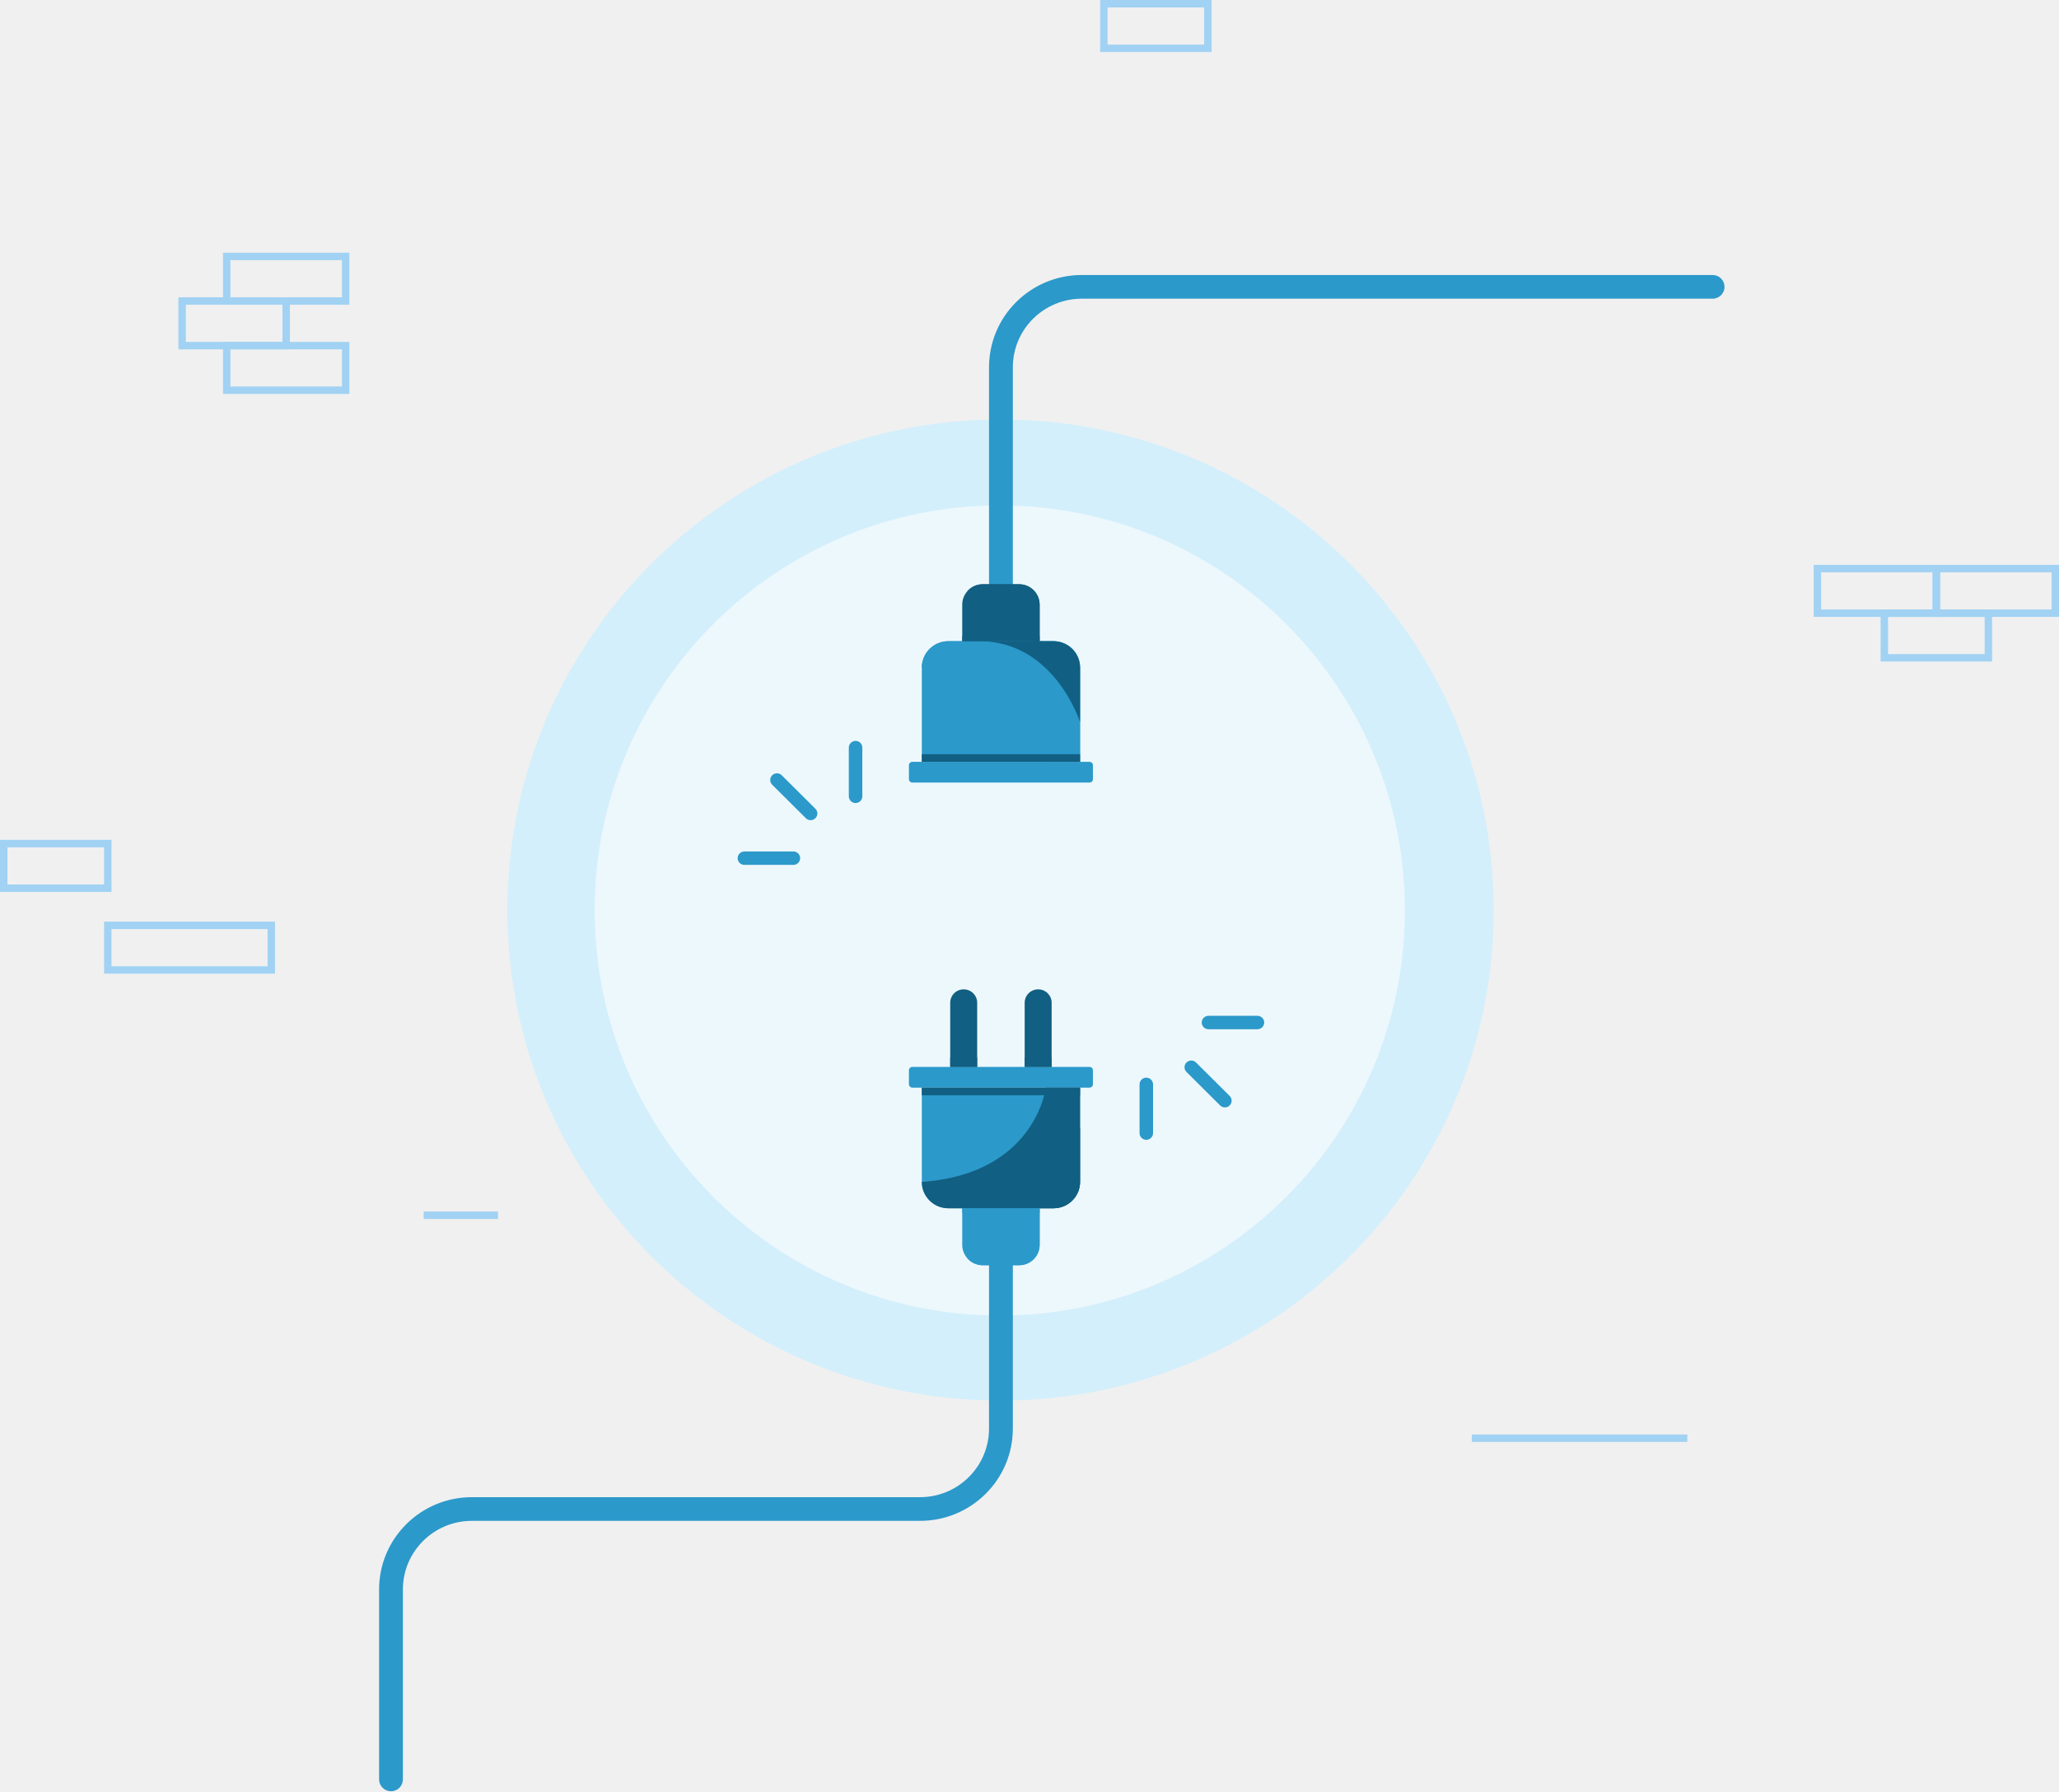
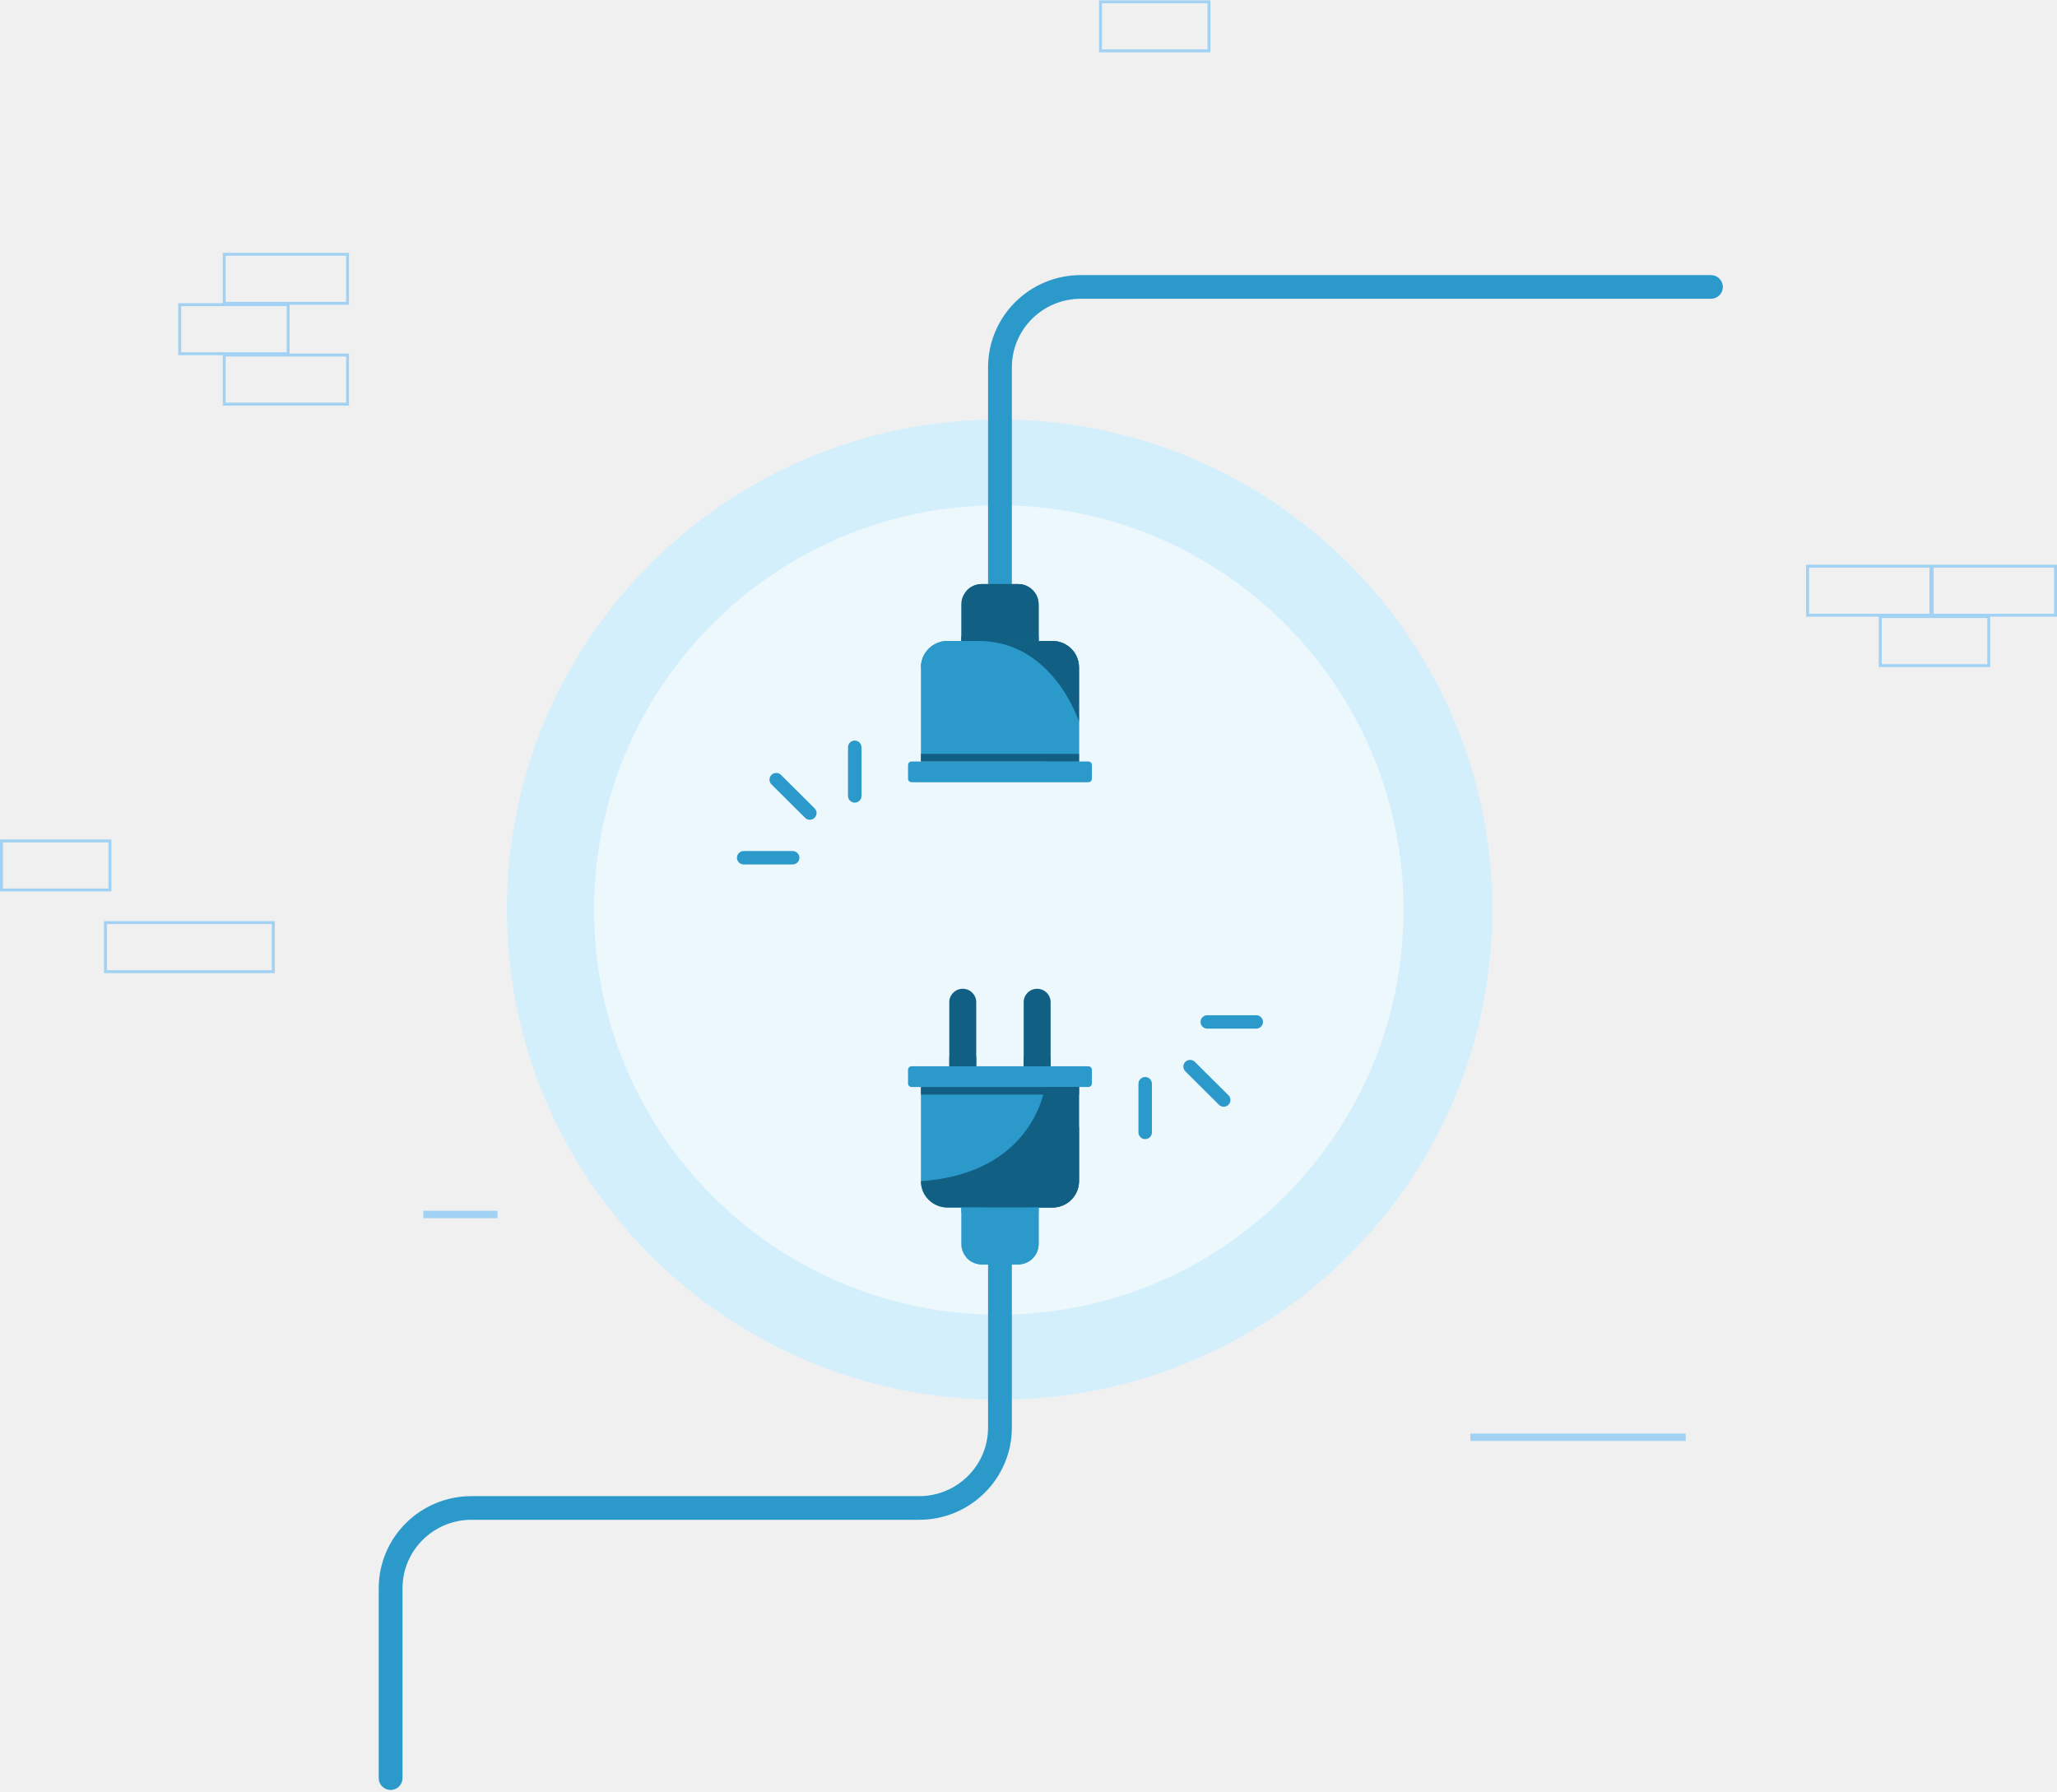
- <svg xmlns="http://www.w3.org/2000/svg" width="277" height="241" viewBox="0 0 277 241" fill="none">
-   <path d="M134.608 188.436C171.25 188.436 200.954 158.888 200.954 122.439C200.954 85.989 171.25 56.441 134.608 56.441C97.967 56.441 68.263 85.989 68.263 122.439C68.263 158.888 97.967 188.436 134.608 188.436Z" fill="#D3EFFB" />
-   <path d="M134.5 177C164.6 177 189 152.6 189 122.5C189 92.4 164.6 68 134.5 68C104.4 68 80 92.4 80 122.5C80 152.6 104.4 177 134.5 177Z" fill="#EDF8FC" />
-   <path d="M136.259 152.584V192.2C136.259 199.059 130.669 204.619 123.774 204.619H63.484C58.358 204.619 54.202 208.753 54.202 213.852V239.406C54.202 240.286 53.486 240.999 52.601 240.999C51.717 240.999 51 240.286 51 239.406V213.852C51 206.993 56.59 201.434 63.484 201.434H123.775C128.901 201.434 133.055 197.301 133.055 192.202V152.584H136.259Z" fill="#2B99CA" />
-   <path d="M139.862 161.135V167.483C139.862 168.999 138.626 170.227 137.103 170.227H132.21C131.369 170.227 130.616 169.853 130.111 169.263V169.262C129.7 168.783 129.451 168.163 129.451 167.483V161.135H139.862Z" fill="#2B99CA" />
-   <path d="M145.3 146.335V159.017C145.3 160.975 143.704 162.563 141.734 162.563H127.579C125.61 162.563 124.014 160.975 124.014 159.017V146.335H145.3Z" fill="#2B99CA" />
-   <path d="M122.747 143.543H146.567C146.826 143.543 147.035 143.751 147.035 144.008V145.869C147.035 146.126 146.826 146.335 146.567 146.335H122.747C122.488 146.335 122.279 146.126 122.279 145.869V144.008C122.279 143.752 122.488 143.543 122.747 143.543Z" fill="#2B99CA" />
-   <path d="M131.462 143.543H127.834V134.913C127.834 133.916 128.646 133.109 129.648 133.109C130.649 133.109 131.461 133.916 131.461 134.913V143.543H131.462Z" fill="#115F82" />
-   <path d="M141.479 143.543H137.851V134.913C137.851 133.916 138.663 133.109 139.664 133.109C140.666 133.109 141.478 133.916 141.478 134.913V143.543H141.479Z" fill="#115F82" />
-   <path d="M145.3 146.335V159.017C145.3 160.975 143.704 162.563 141.734 162.563H127.579C125.61 162.563 124.014 160.975 124.014 159.017C139.299 157.961 140.702 146.335 140.702 146.335H145.3Z" fill="#115F82" />
-   <path d="M145.3 146.335H124.014V147.358H145.3V146.335Z" fill="#115F82" />
-   <path d="M145.3 151.695V159.017C145.3 160.975 143.704 162.563 141.734 162.563H131.797C141.833 162.563 145.3 151.695 145.3 151.695Z" fill="#115F82" />
-   <path d="M139.862 162.563H129.452V163.226H139.862V162.563Z" fill="#2B99CA" />
-   <path d="M131.463 142.28H127.835V143.543H131.463V142.28Z" fill="#115F82" />
-   <path d="M141.479 142.28H137.851V143.543H141.479V142.28Z" fill="#115F82" />
-   <path d="M139.862 162.563V167.483C139.862 168.999 138.627 170.227 137.103 170.227H132.21C131.369 170.227 130.616 169.853 130.111 169.263V169.262C137.737 170.193 138.902 162.562 138.902 162.562H139.862V162.563Z" fill="#2B99CA" />
-   <path d="M232 38.594C232 39.474 231.282 40.187 230.398 40.187H145.54C140.414 40.187 136.259 44.321 136.259 49.42V91.286H133.055V49.419C133.055 42.56 138.644 37 145.54 37H230.398C231.283 37 232 37.714 232 38.594Z" fill="#2B99CA" />
-   <path d="M139.862 87.7V81.351C139.862 79.835 138.626 78.607 137.103 78.607H132.21C131.369 78.607 130.616 78.981 130.111 79.571V79.572C129.7 80.051 129.451 80.672 129.451 81.351V87.7H139.862Z" fill="#115F82" />
-   <path d="M145.3 102.499V89.817C145.3 87.859 143.704 86.271 141.734 86.271H127.579C125.61 86.271 124.014 87.859 124.014 89.817V102.499H145.3V102.499Z" fill="#2B99CA" />
-   <path d="M122.747 105.291H146.567C146.826 105.291 147.035 105.083 147.035 104.826V102.965C147.035 102.708 146.826 102.5 146.567 102.5H122.747C122.488 102.5 122.279 102.708 122.279 102.965V104.826C122.279 105.083 122.488 105.291 122.747 105.291Z" fill="#2B99CA" />
-   <path d="M145.3 102.499V89.817C145.3 87.859 143.704 86.271 141.734 86.271H127.579C125.61 86.271 124.014 87.859 124.014 89.817C139.299 90.873 140.702 102.499 140.702 102.499H145.3V102.499Z" fill="#2B99CA" />
-   <path d="M145.3 101.477H124.014V102.5H145.3V101.477Z" fill="#115F82" />
-   <path d="M145.3 97.139V89.817C145.3 87.859 143.704 86.271 141.734 86.271H131.797C141.833 86.271 145.3 97.139 145.3 97.139Z" fill="#115F82" />
-   <path d="M139.862 85.609H129.452V86.272H139.862V85.609Z" fill="#115F82" />
-   <path d="M139.862 86.271V81.351C139.862 79.835 138.627 78.607 137.103 78.607H132.21C131.369 78.607 130.616 78.981 130.111 79.571V79.572C137.737 78.641 138.902 86.272 138.902 86.272H139.862V86.271Z" fill="#115F82" />
-   <path d="M106.736 116.365H100.145C99.644 116.365 99.238 115.961 99.238 115.463C99.238 114.964 99.644 114.56 100.145 114.56H106.736C107.238 114.56 107.643 114.964 107.643 115.463C107.644 115.961 107.238 116.365 106.736 116.365Z" fill="#2B99CA" />
-   <path d="M115.102 108.043C114.6 108.043 114.194 107.64 114.194 107.141V100.584C114.194 100.086 114.6 99.682 115.102 99.682C115.603 99.682 116.009 100.086 116.009 100.584V107.141C116.009 107.64 115.603 108.043 115.102 108.043Z" fill="#2B99CA" />
-   <path d="M109.054 110.349C108.822 110.349 108.59 110.261 108.412 110.085L103.885 105.581C103.531 105.228 103.531 104.657 103.885 104.305C104.239 103.954 104.814 103.954 105.168 104.305L109.695 108.809C110.049 109.161 110.049 109.733 109.695 110.085C109.519 110.26 109.286 110.349 109.054 110.349Z" fill="#2B99CA" />
-   <path d="M162.577 136.671H169.168C169.669 136.671 170.075 137.074 170.075 137.573C170.075 138.072 169.669 138.475 169.168 138.475H162.577C162.076 138.475 161.67 138.072 161.67 137.573C161.67 137.074 162.076 136.671 162.577 136.671Z" fill="#2B99CA" />
-   <path d="M154.212 144.991C154.714 144.991 155.12 145.395 155.12 145.894V152.45C155.12 152.949 154.714 153.353 154.212 153.353C153.711 153.353 153.305 152.949 153.305 152.45V145.894C153.304 145.396 153.711 144.991 154.212 144.991Z" fill="#2B99CA" />
-   <path d="M160.26 142.687C160.492 142.687 160.724 142.775 160.902 142.951L165.429 147.454C165.783 147.806 165.783 148.378 165.429 148.73C165.075 149.082 164.5 149.082 164.146 148.73L159.619 144.226C159.265 143.874 159.264 143.302 159.619 142.951C159.795 142.775 160.028 142.687 160.26 142.687Z" fill="#2B99CA" />
-   <rect x="198" y="193" width="29" height="1" fill="#A1D2F3" />
-   <rect x="57" y="163" width="10" height="1" fill="#A1D2F3" />
-   <rect x="260.5" y="76.5" width="16" height="6" stroke="#A1D2F3" />
-   <rect x="244.5" y="76.5" width="16" height="6" stroke="#A1D2F3" />
-   <rect x="253.5" y="82.5" width="14" height="6" stroke="#A1D2F3" />
-   <rect x="30.5" y="46.5" width="16" height="6" stroke="#A1D2F3" />
-   <rect x="30.5" y="34.5" width="16" height="6" stroke="#A1D2F3" />
-   <rect x="24.5" y="40.5" width="14" height="6" stroke="#A1D2F3" />
-   <rect x="148.5" y="0.5" width="14" height="6" stroke="#A1D2F3" />
-   <rect x="0.5" y="113.5" width="14" height="6" stroke="#A1D2F3" />
-   <rect x="14.5" y="124.5" width="22" height="6" stroke="#A1D2F3" />
+ <svg xmlns="http://www.w3.org/2000/svg" width="705" height="614" viewBox="0 0 705 614" fill="none">
+   <g clip-path="url(#clip0)">
+     <path d="M342.596 479.712C435.853 479.712 511.454 404.509 511.454 311.741C511.454 218.973 435.853 143.769 342.596 143.769C249.338 143.769 173.737 218.973 173.737 311.741C173.737 404.509 249.338 479.712 342.596 479.712Z" fill="#D3EFFB" />
+     <path d="M342.32 450.606C418.927 450.606 481.029 388.504 481.029 311.897C481.029 235.29 418.927 173.188 342.32 173.188C265.713 173.188 203.61 235.29 203.61 311.897C203.61 388.504 265.713 450.606 342.32 450.606Z" fill="#EDF8FC" />
+     <path d="M346.796 388.465V489.293C346.796 506.75 332.569 520.901 315.02 520.901H161.574C148.529 520.901 137.952 531.423 137.952 544.4V609.439C137.952 611.678 136.128 613.492 133.877 613.492C131.625 613.492 129.802 611.678 129.802 609.439V544.4C129.802 526.943 144.028 512.794 161.574 512.794H315.023C328.069 512.794 338.643 502.275 338.643 489.298V388.465H346.796V388.465Z" fill="#2B99CA" />
+     <path d="M355.967 410.227V426.384C355.967 430.244 352.822 433.37 348.945 433.37H336.492C334.35 433.37 332.434 432.416 331.148 430.916V430.913C330.103 429.694 329.47 428.114 329.47 426.384V410.227H355.967Z" fill="#2B99CA" />
+     <path d="M369.808 372.561V404.837C369.808 409.821 365.745 413.862 360.732 413.862H324.704C319.693 413.862 315.631 409.821 315.631 404.837V372.561H369.808Z" fill="#2B99CA" />
+     <path d="M312.406 365.454H373.032C373.69 365.454 374.223 365.984 374.223 366.639V371.374C374.223 372.029 373.69 372.559 373.032 372.559H312.406C311.748 372.559 311.215 372.029 311.215 371.374V366.639C311.215 365.987 311.748 365.454 312.406 365.454Z" fill="#2B99CA" />
+     <path d="M334.588 365.454H325.354V343.489C325.354 340.953 327.421 338.897 329.97 338.897C332.519 338.897 334.585 340.953 334.585 343.489V365.454H334.588Z" fill="#115F82" />
+     <path d="M360.082 365.454H350.848V343.489C350.848 340.953 352.914 338.897 355.464 338.897C358.013 338.897 360.079 340.953 360.079 343.489V365.454H360.082Z" fill="#115F82" />
+     <path d="M369.808 372.561V404.837C369.808 409.821 365.745 413.862 360.732 413.862H324.704C319.693 413.862 315.631 409.821 315.631 404.837C354.533 402.149 358.105 372.561 358.105 372.561H369.808Z" fill="#115F82" />
+     <path d="M369.808 372.561H315.631V375.164H369.808V372.561Z" fill="#115F82" />
+     <path d="M369.808 386.203V404.837C369.808 409.821 365.745 413.863 360.732 413.863H335.441C360.982 413.863 369.808 386.203 369.808 386.203Z" fill="#115F82" />
+     <path d="M355.967 413.863H329.472V415.55H355.967V413.863Z" fill="#2B99CA" />
+     <path d="M334.59 362.239H325.357V365.454H334.59V362.239Z" fill="#115F82" />
+     <path d="M360.082 362.239H350.848V365.454H360.082V362.239Z" fill="#115F82" />
+     <path d="M355.967 413.862V426.384C355.967 430.244 352.822 433.37 348.945 433.37H336.492C334.35 433.37 332.434 432.416 331.148 430.916V430.913C350.558 433.282 353.523 413.86 353.523 413.86H355.967V413.862Z" fill="#2B99CA" />
+     <path d="M590.469 98.345C590.469 100.585 588.643 102.401 586.392 102.401H370.418C357.372 102.401 346.796 112.922 346.796 125.9V232.453H338.643V125.897C338.643 108.441 352.867 94.289 370.418 94.289H586.392C588.646 94.289 590.469 96.105 590.469 98.345Z" fill="#2B99CA" />
+     <path d="M355.967 223.326V207.168C355.967 203.308 352.822 200.183 348.945 200.183H336.492C334.35 200.183 332.434 201.136 331.148 202.636V202.639C330.103 203.858 329.47 205.439 329.47 207.168V223.326H355.967Z" fill="#115F82" />
+     <path d="M369.808 260.993V228.715C369.808 223.731 365.745 219.69 360.732 219.69H324.704C319.693 219.69 315.631 223.731 315.631 228.715V260.991H369.808V260.993Z" fill="#2B99CA" />
+     <path d="M312.406 268.098H373.032C373.69 268.098 374.223 267.568 374.223 266.913V262.178C374.223 261.523 373.69 260.993 373.032 260.993H312.406C311.748 260.993 311.215 261.523 311.215 262.178V266.913C311.215 267.568 311.748 268.098 312.406 268.098Z" fill="#2B99CA" />
+     <path d="M369.808 260.993V228.715C369.808 223.731 365.745 219.69 360.732 219.69H324.704C319.693 219.69 315.631 223.731 315.631 228.715C354.533 231.403 358.105 260.991 358.105 260.991H369.808V260.993Z" fill="#2B99CA" />
+     <path d="M369.808 258.391H315.631V260.993H369.808V258.391Z" fill="#115F82" />
+     <path d="M369.808 247.352V228.715C369.808 223.731 365.745 219.69 360.732 219.69H335.441C360.982 219.69 369.808 247.352 369.808 247.352Z" fill="#115F82" />
+     <path d="M355.967 218.005H329.472V219.692H355.967V218.005Z" fill="#115F82" />
+     <path d="M355.967 219.69V207.168C355.967 203.308 352.822 200.183 348.945 200.183H336.492C334.35 200.183 332.434 201.136 331.148 202.636V202.639C350.558 200.27 353.523 219.692 353.523 219.692H355.967V219.69Z" fill="#115F82" />
+     <path d="M271.657 296.283H254.882C253.606 296.283 252.573 295.255 252.573 293.986C252.573 292.717 253.606 291.689 254.882 291.689H271.657C272.933 291.689 273.966 292.717 273.966 293.986C273.969 295.255 272.933 296.283 271.657 296.283Z" fill="#2B99CA" />
+     <path d="M292.949 275.103C291.673 275.103 290.64 274.075 290.64 272.806V256.119C290.64 254.85 291.673 253.822 292.949 253.822C294.224 253.822 295.258 254.85 295.258 256.119V272.806C295.258 274.075 294.224 275.103 292.949 275.103Z" fill="#2B99CA" />
+     <path d="M277.556 280.971C276.966 280.971 276.376 280.747 275.923 280.299L264.401 268.837C263.5 267.939 263.5 266.486 264.401 265.59C265.301 264.694 266.765 264.694 267.665 265.59L279.188 277.052C280.088 277.947 280.088 279.403 279.188 280.299C278.74 280.744 278.147 280.971 277.556 280.971Z" fill="#2B99CA" />
+     <path d="M413.779 347.963H430.554C431.83 347.963 432.863 348.991 432.863 350.26C432.863 351.529 431.83 352.557 430.554 352.557H413.779C412.503 352.557 411.47 351.529 411.47 350.26C411.47 348.991 412.505 347.963 413.779 347.963Z" fill="#2B99CA" />
+     <path d="M392.49 369.14C393.766 369.14 394.799 370.167 394.799 371.437V388.124C394.799 389.393 393.766 390.421 392.49 390.421C391.214 390.421 390.181 389.393 390.181 388.124V371.437C390.178 370.17 391.214 369.14 392.49 369.14Z" fill="#2B99CA" />
+     <path d="M407.882 363.274C408.473 363.274 409.063 363.498 409.516 363.946L421.038 375.408C421.939 376.304 421.939 377.76 421.038 378.656C420.138 379.552 418.674 379.552 417.774 378.656L406.251 367.194C405.351 366.298 405.348 364.842 406.251 363.946C406.699 363.498 407.292 363.274 407.882 363.274Z" fill="#2B99CA" />
+     <rect x="503.935" y="491.328" width="73.809" height="2.545" fill="#A1D2F3" />
+     <rect x="145.072" y="414.975" width="25.451" height="2.545" fill="#A1D2F3" />
+   </g>
+   <rect x="662.233" y="194.049" width="42.267" height="16.816" stroke="#A1D2F3" />
+   <rect x="619.511" y="194.049" width="42.267" height="16.816" stroke="#A1D2F3" />
+   <rect x="644.417" y="211.32" width="37.177" height="16.816" stroke="#A1D2F3" />
+   <rect x="76.854" y="121.695" width="42.267" height="16.816" stroke="#A1D2F3" />
+   <rect x="76.854" y="87.154" width="42.267" height="16.816" stroke="#A1D2F3" />
+   <rect x="61.583" y="104.424" width="37.177" height="16.816" stroke="#A1D2F3" />
+   <rect x="377.179" y="0.619" width="37.177" height="16.816" stroke="#A1D2F3" />
+   <rect x="0.5" y="288.218" width="37.177" height="16.816" stroke="#A1D2F3" />
+   <rect x="36.132" y="316.215" width="57.538" height="16.816" stroke="#A1D2F3" />
+   <defs>
+     <clipPath id="clip0">
+       <rect width="460.668" height="519.206" fill="white" transform="translate(129.802 94.2888)" />
+     </clipPath>
+   </defs>
</svg>
